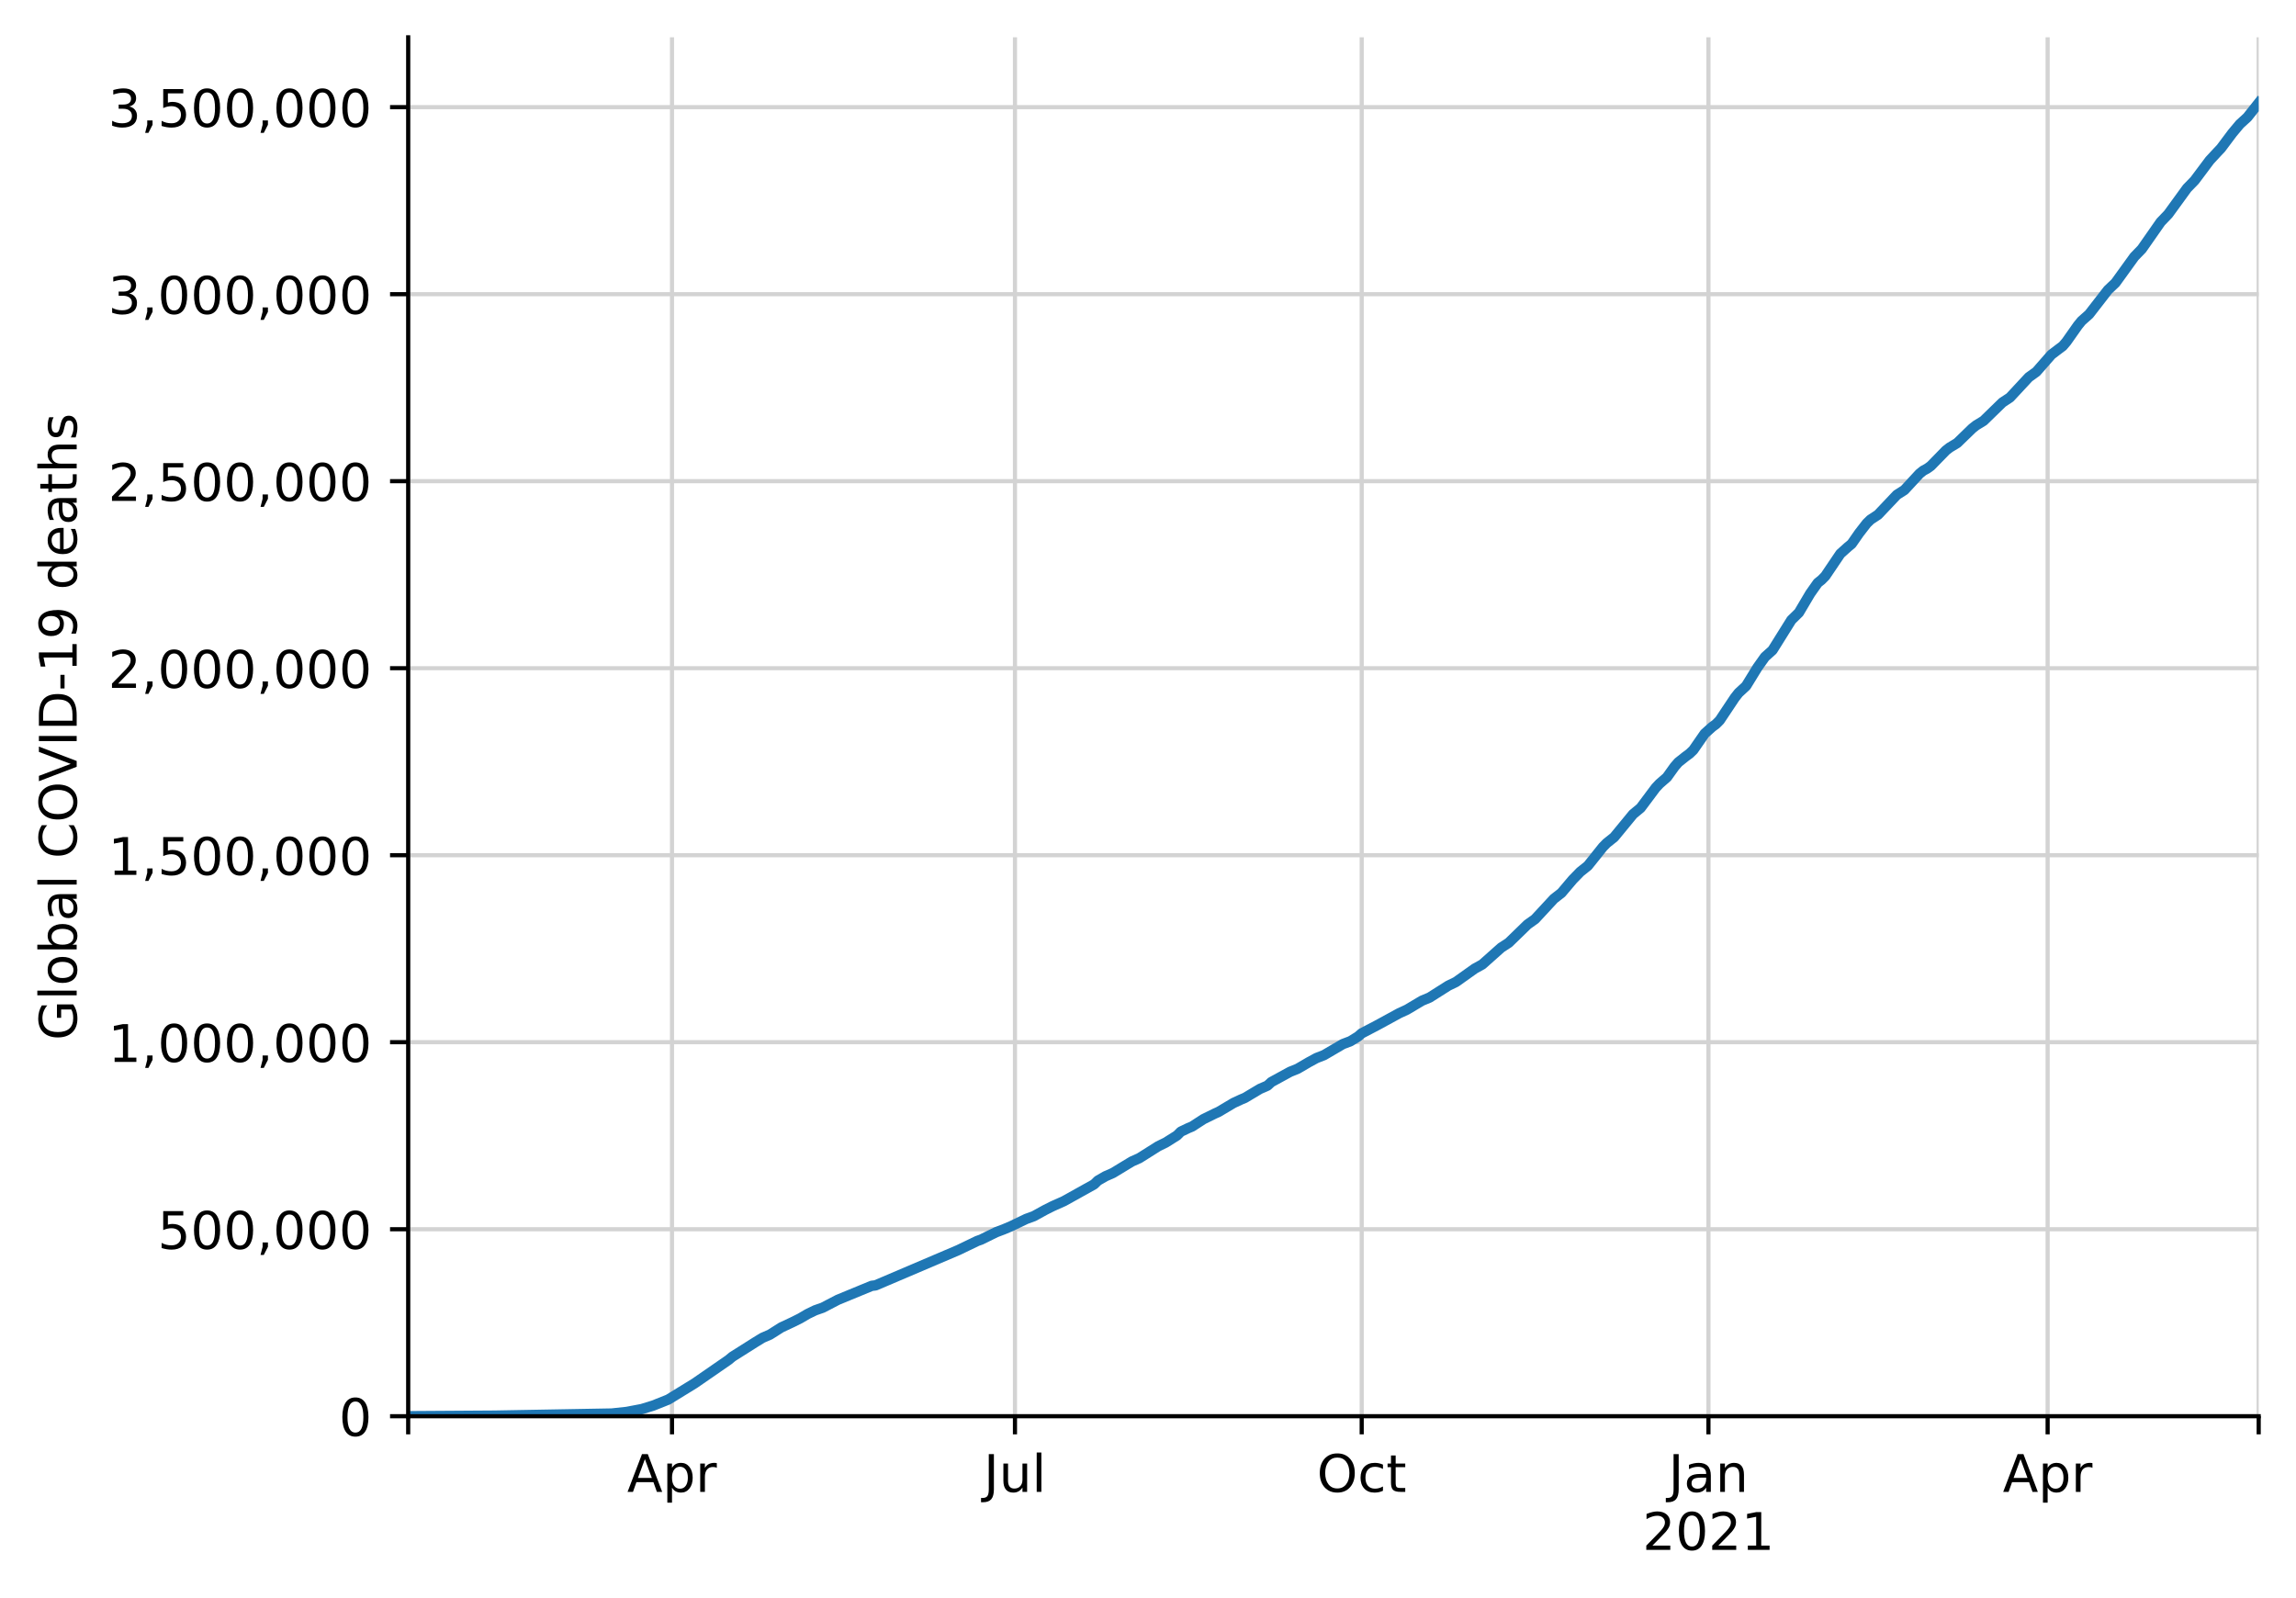
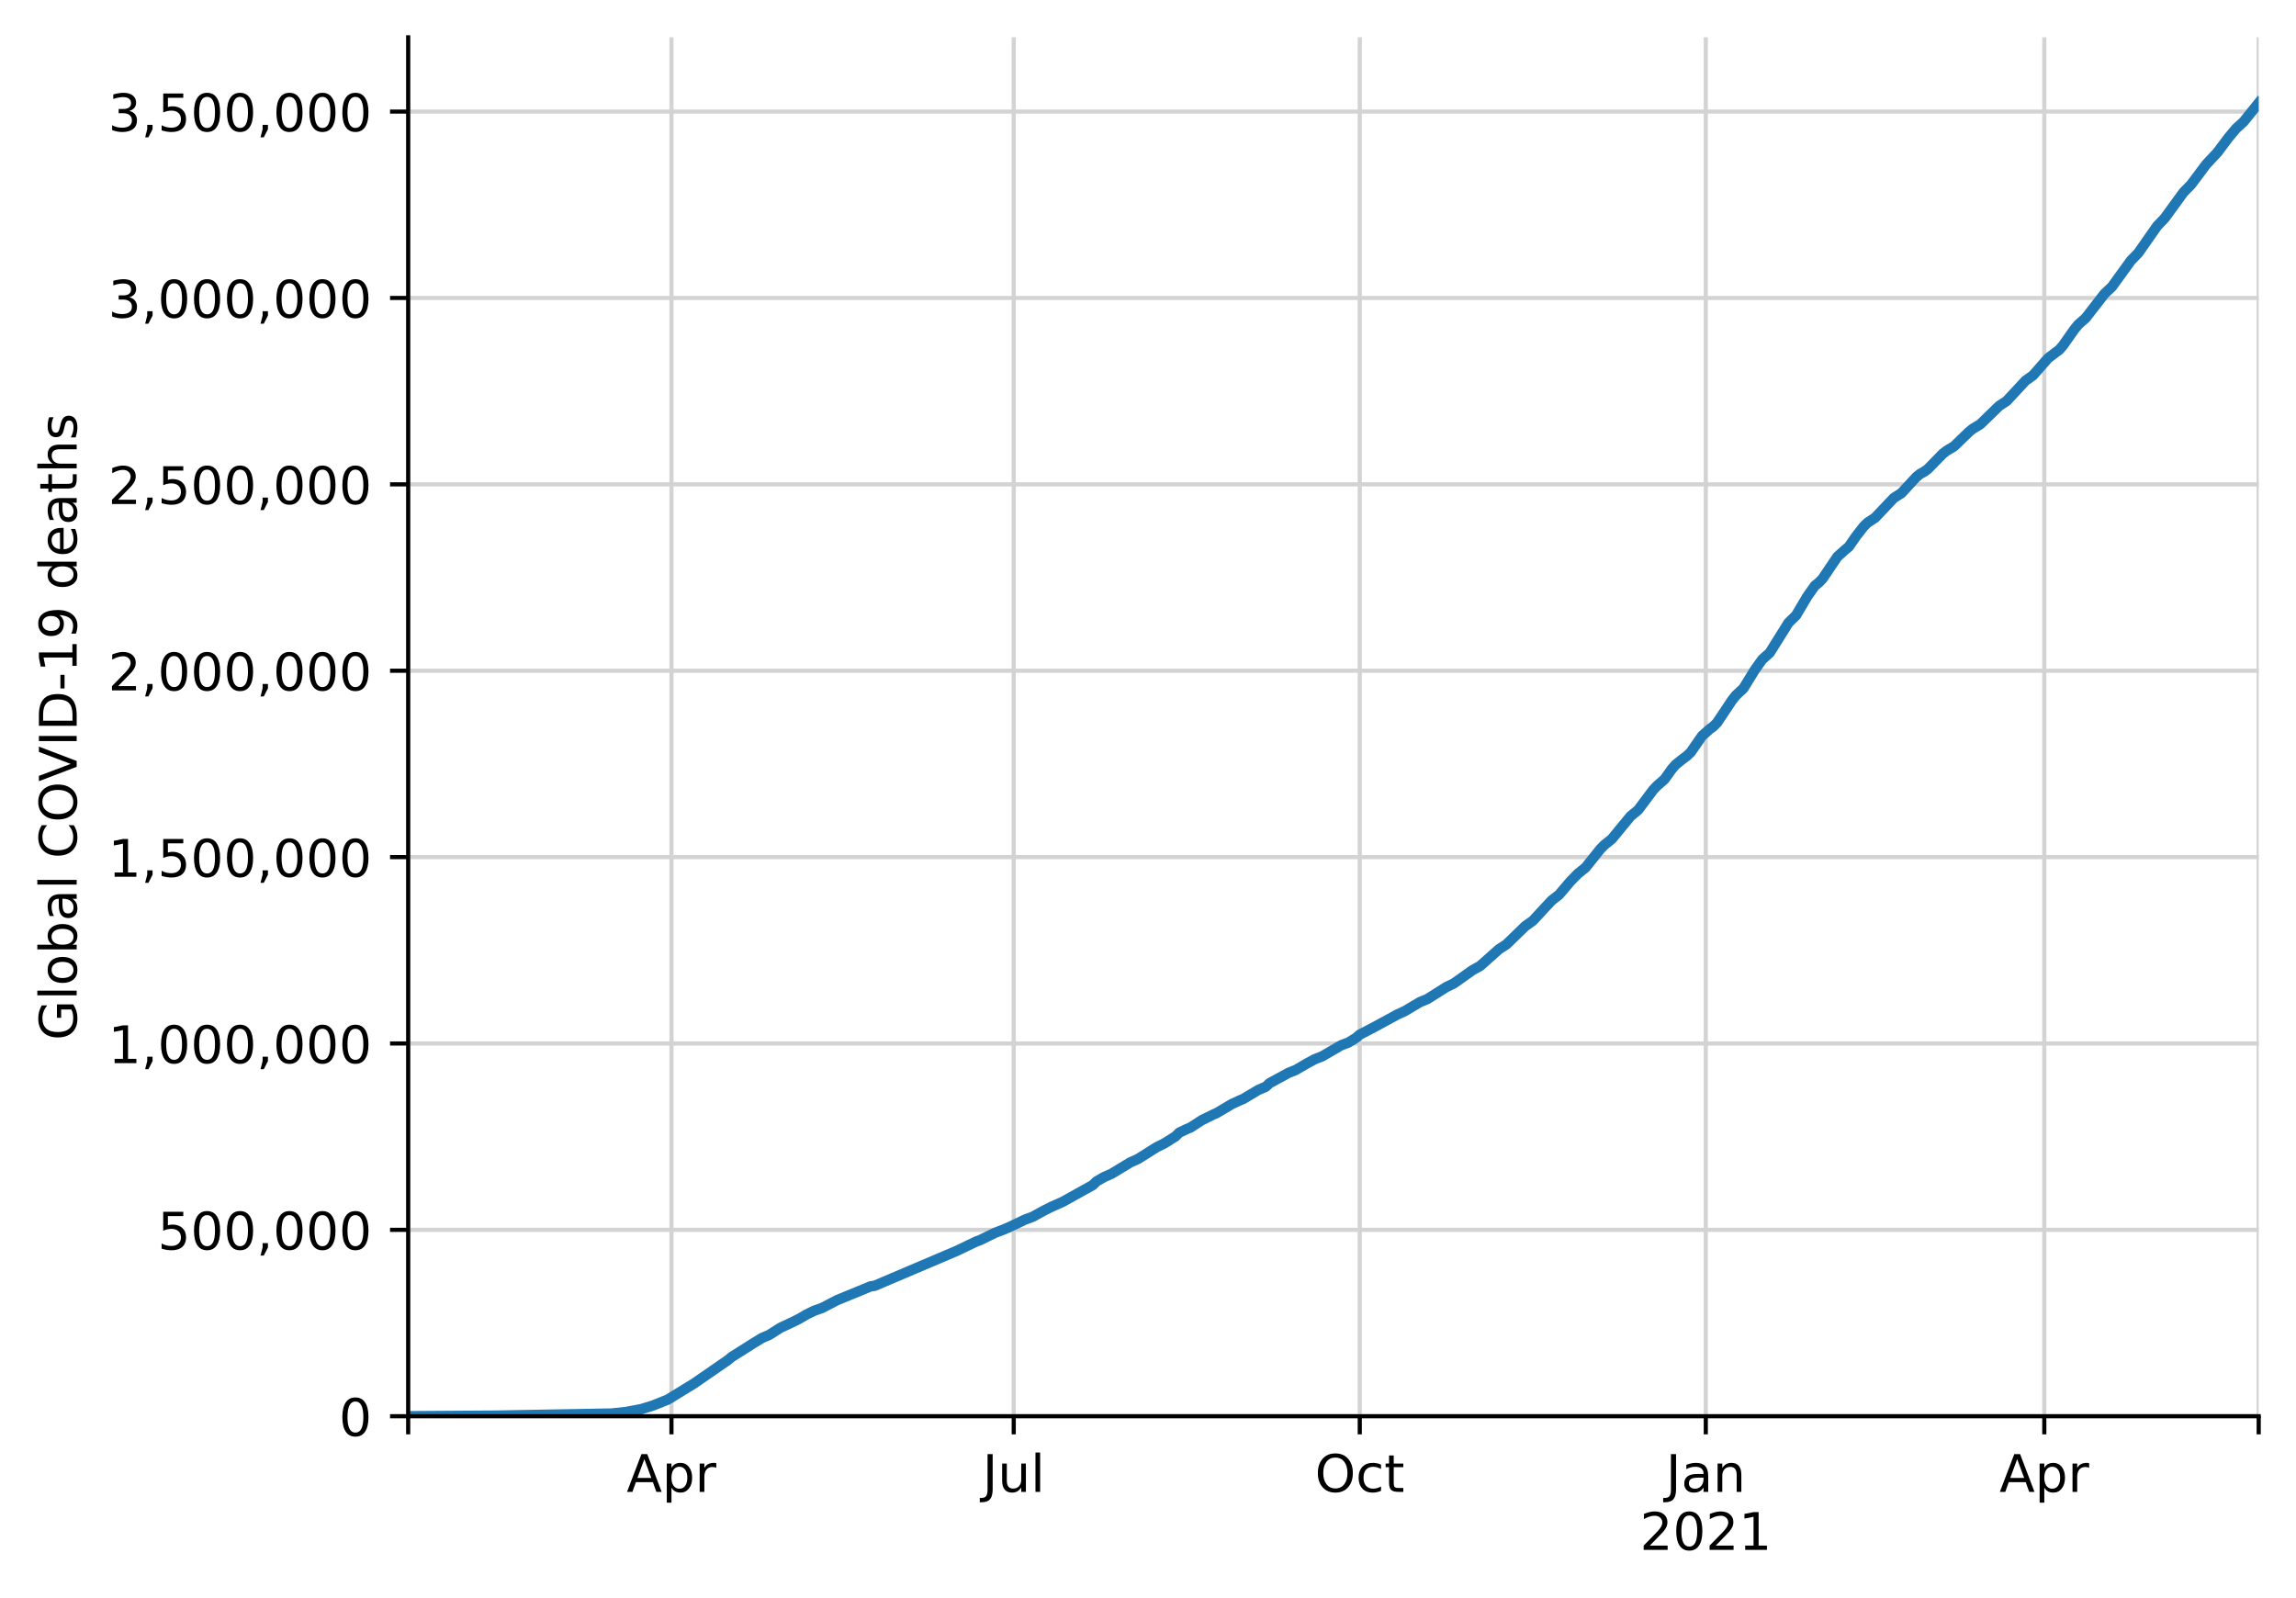
<svg xmlns="http://www.w3.org/2000/svg" xmlns:xlink="http://www.w3.org/1999/xlink" height="308.388pt" version="1.1" viewBox="0 0 443.092 308.388" width="443.092pt">
  <defs>
    <style type="text/css">
*{stroke-linecap:butt;stroke-linejoin:round;}
  </style>
  </defs>
  <g id="figure_1">
    <g id="patch_1">
      <path d="M 0 308.388  L 443.092 308.388  L 443.092 0  L 0 0  z " style="fill:#ffffff;" />
    </g>
    <g id="axes_1">
      <g id="patch_2">
        <path d="M 78.772 273.312  L 435.892 273.312  L 435.892 7.2  L 78.772 7.2  z " style="fill:#ffffff;" />
      </g>
      <g id="matplotlib.axis_1">
        <g id="xtick_1">
          <g id="line2d_1">
-             <path clip-path="url(#p6ce9af9fcf)" d="M 78.772 273.312  L 78.772 7.2  " style="fill:none;stroke:#d3d3d3;stroke-linecap:square;stroke-width:0.8;" />
+             <path clip-path="url(#pc1c732aa7a)" d="M 78.772 273.312  L 78.772 7.2  " style="fill:none;stroke:#d3d3d3;stroke-linecap:square;stroke-width:0.8;" />
          </g>
          <g id="line2d_2">
            <defs>
-               <path d="M 0 0  L 0 3.5  " id="m713ae49822" style="stroke:#000000;stroke-width:0.8;" />
-             </defs>
-             <g>
-               <use style="stroke:#000000;stroke-width:0.8;" x="78.772" xlink:href="#m713ae49822" y="273.312" />
+               <path d="M 0 0  L 0 3.5  " id="m211f2b30af" style="stroke:#000000;stroke-width:0.8;" />
+             </defs>
+             <g>
+               <use style="stroke:#000000;stroke-width:0.8;" x="78.772" xlink:href="#m211f2b30af" y="273.312" />
            </g>
          </g>
        </g>
        <g id="xtick_2">
          <g id="line2d_3">
-             <path clip-path="url(#p6ce9af9fcf)" d="M 129.685 273.312  L 129.685 7.2  " style="fill:none;stroke:#d3d3d3;stroke-linecap:square;stroke-width:0.8;" />
+             <path clip-path="url(#pc1c732aa7a)" d="M 129.582 273.312  L 129.582 7.2  " style="fill:none;stroke:#d3d3d3;stroke-linecap:square;stroke-width:0.8;" />
          </g>
          <g id="line2d_4">
            <g>
-               <use style="stroke:#000000;stroke-width:0.8;" x="129.685" xlink:href="#m713ae49822" y="273.312" />
+               <use style="stroke:#000000;stroke-width:0.8;" x="129.582" xlink:href="#m211f2b30af" y="273.312" />
            </g>
          </g>
          <g id="text_1">
            <defs>
              <path d="M 34.188 63.188  L 20.797 26.906  L 47.609 26.906  z M 28.609 72.906  L 39.797 72.906  L 67.578 0  L 57.328 0  L 50.688 18.703  L 17.828 18.703  L 11.188 0  L 0.781 0  z " id="DejaVuSans-65" />
              <path d="M 18.109 8.203  L 18.109 -20.797  L 9.078 -20.797  L 9.078 54.688  L 18.109 54.688  L 18.109 46.391  Q 20.953 51.266 25.266 53.625  Q 29.594 56 35.594 56  Q 45.562 56 51.781 48.094  Q 58.016 40.188 58.016 27.297  Q 58.016 14.406 51.781 6.484  Q 45.562 -1.422 35.594 -1.422  Q 29.594 -1.422 25.266 0.953  Q 20.953 3.328 18.109 8.203  z M 48.688 27.297  Q 48.688 37.203 44.609 42.844  Q 40.531 48.484 33.406 48.484  Q 26.266 48.484 22.188 42.844  Q 18.109 37.203 18.109 27.297  Q 18.109 17.391 22.188 11.75  Q 26.266 6.109 33.406 6.109  Q 40.531 6.109 44.609 11.75  Q 48.688 17.391 48.688 27.297  z " id="DejaVuSans-112" />
              <path d="M 41.109 46.297  Q 39.594 47.172 37.812 47.578  Q 36.031 48 33.891 48  Q 26.266 48 22.188 43.047  Q 18.109 38.094 18.109 28.812  L 18.109 0  L 9.078 0  L 9.078 54.688  L 18.109 54.688  L 18.109 46.188  Q 20.953 51.172 25.484 53.578  Q 30.031 56 36.531 56  Q 37.453 56 38.578 55.875  Q 39.703 55.766 41.062 55.516  z " id="DejaVuSans-114" />
            </defs>
-             <g transform="translate(121.0351 287.9104)scale(0.1 -0.1)">
+             <g transform="translate(120.9316 287.9104)scale(0.1 -0.1)">
              <use xlink:href="#DejaVuSans-65" />
              <use x="68.408" xlink:href="#DejaVuSans-112" />
              <use x="131.885" xlink:href="#DejaVuSans-114" />
            </g>
          </g>
        </g>
        <g id="xtick_3">
          <g id="line2d_5">
-             <path clip-path="url(#p6ce9af9fcf)" d="M 195.872 273.312  L 195.872 7.2  " style="fill:none;stroke:#d3d3d3;stroke-linecap:square;stroke-width:0.8;" />
+             <path clip-path="url(#pc1c732aa7a)" d="M 195.634 273.312  L 195.634 7.2  " style="fill:none;stroke:#d3d3d3;stroke-linecap:square;stroke-width:0.8;" />
          </g>
          <g id="line2d_6">
            <g>
-               <use style="stroke:#000000;stroke-width:0.8;" x="195.872" xlink:href="#m713ae49822" y="273.312" />
+               <use style="stroke:#000000;stroke-width:0.8;" x="195.634" xlink:href="#m211f2b30af" y="273.312" />
            </g>
          </g>
          <g id="text_2">
            <defs>
              <path d="M 9.812 72.906  L 19.672 72.906  L 19.672 5.078  Q 19.672 -8.109 14.672 -14.062  Q 9.672 -20.016 -1.422 -20.016  L -5.172 -20.016  L -5.172 -11.719  L -2.094 -11.719  Q 4.438 -11.719 7.125 -8.047  Q 9.812 -4.391 9.812 5.078  z " id="DejaVuSans-74" />
              <path d="M 8.5 21.578  L 8.5 54.688  L 17.484 54.688  L 17.484 21.922  Q 17.484 14.156 20.5 10.266  Q 23.531 6.391 29.594 6.391  Q 36.859 6.391 41.078 11.031  Q 45.312 15.672 45.312 23.688  L 45.312 54.688  L 54.297 54.688  L 54.297 0  L 45.312 0  L 45.312 8.406  Q 42.047 3.422 37.719 1  Q 33.406 -1.422 27.688 -1.422  Q 18.266 -1.422 13.375 4.438  Q 8.5 10.297 8.5 21.578  z M 31.109 56  z " id="DejaVuSans-117" />
              <path d="M 9.422 75.984  L 18.406 75.984  L 18.406 0  L 9.422 0  z " id="DejaVuSans-108" />
            </defs>
-             <g transform="translate(189.8395 287.9104)scale(0.1 -0.1)">
+             <g transform="translate(189.6015 287.9104)scale(0.1 -0.1)">
              <use xlink:href="#DejaVuSans-74" />
              <use x="29.492" xlink:href="#DejaVuSans-117" />
              <use x="92.871" xlink:href="#DejaVuSans-108" />
            </g>
          </g>
        </g>
        <g id="xtick_4">
          <g id="line2d_7">
-             <path clip-path="url(#p6ce9af9fcf)" d="M 262.787 273.312  L 262.787 7.2  " style="fill:none;stroke:#d3d3d3;stroke-linecap:square;stroke-width:0.8;" />
+             <path clip-path="url(#pc1c732aa7a)" d="M 262.413 273.312  L 262.413 7.2  " style="fill:none;stroke:#d3d3d3;stroke-linecap:square;stroke-width:0.8;" />
          </g>
          <g id="line2d_8">
            <g>
-               <use style="stroke:#000000;stroke-width:0.8;" x="262.787" xlink:href="#m713ae49822" y="273.312" />
+               <use style="stroke:#000000;stroke-width:0.8;" x="262.413" xlink:href="#m211f2b30af" y="273.312" />
            </g>
          </g>
          <g id="text_3">
            <defs>
              <path d="M 39.406 66.219  Q 28.656 66.219 22.328 58.203  Q 16.016 50.203 16.016 36.375  Q 16.016 22.609 22.328 14.594  Q 28.656 6.594 39.406 6.594  Q 50.141 6.594 56.422 14.594  Q 62.703 22.609 62.703 36.375  Q 62.703 50.203 56.422 58.203  Q 50.141 66.219 39.406 66.219  z M 39.406 74.219  Q 54.734 74.219 63.906 63.938  Q 73.094 53.656 73.094 36.375  Q 73.094 19.141 63.906 8.859  Q 54.734 -1.422 39.406 -1.422  Q 24.031 -1.422 14.812 8.828  Q 5.609 19.094 5.609 36.375  Q 5.609 53.656 14.812 63.938  Q 24.031 74.219 39.406 74.219  z " id="DejaVuSans-79" />
              <path d="M 48.781 52.594  L 48.781 44.188  Q 44.969 46.297 41.141 47.344  Q 37.312 48.391 33.406 48.391  Q 24.656 48.391 19.812 42.844  Q 14.984 37.312 14.984 27.297  Q 14.984 17.281 19.812 11.734  Q 24.656 6.203 33.406 6.203  Q 37.312 6.203 41.141 7.25  Q 44.969 8.297 48.781 10.406  L 48.781 2.094  Q 45.016 0.344 40.984 -0.531  Q 36.969 -1.422 32.422 -1.422  Q 20.062 -1.422 12.781 6.344  Q 5.516 14.109 5.516 27.297  Q 5.516 40.672 12.859 48.328  Q 20.219 56 33.016 56  Q 37.156 56 41.109 55.141  Q 45.062 54.297 48.781 52.594  z " id="DejaVuSans-99" />
              <path d="M 18.312 70.219  L 18.312 54.688  L 36.812 54.688  L 36.812 47.703  L 18.312 47.703  L 18.312 18.016  Q 18.312 11.328 20.141 9.422  Q 21.969 7.516 27.594 7.516  L 36.812 7.516  L 36.812 0  L 27.594 0  Q 17.188 0 13.234 3.875  Q 9.281 7.766 9.281 18.016  L 9.281 47.703  L 2.688 47.703  L 2.688 54.688  L 9.281 54.688  L 9.281 70.219  z " id="DejaVuSans-116" />
            </defs>
-             <g transform="translate(254.1416 287.9104)scale(0.1 -0.1)">
+             <g transform="translate(253.7675 287.9104)scale(0.1 -0.1)">
              <use xlink:href="#DejaVuSans-79" />
              <use x="78.711" xlink:href="#DejaVuSans-99" />
              <use x="133.691" xlink:href="#DejaVuSans-116" />
            </g>
          </g>
        </g>
        <g id="xtick_5">
          <g id="line2d_9">
-             <path clip-path="url(#p6ce9af9fcf)" d="M 329.701 273.312  L 329.701 7.2  " style="fill:none;stroke:#d3d3d3;stroke-linecap:square;stroke-width:0.8;" />
+             <path clip-path="url(#pc1c732aa7a)" d="M 329.191 273.312  L 329.191 7.2  " style="fill:none;stroke:#d3d3d3;stroke-linecap:square;stroke-width:0.8;" />
          </g>
          <g id="line2d_10">
            <g>
-               <use style="stroke:#000000;stroke-width:0.8;" x="329.701" xlink:href="#m713ae49822" y="273.312" />
+               <use style="stroke:#000000;stroke-width:0.8;" x="329.191" xlink:href="#m211f2b30af" y="273.312" />
            </g>
          </g>
          <g id="text_4">
            <defs>
              <path d="M 34.281 27.484  Q 23.391 27.484 19.188 25  Q 14.984 22.516 14.984 16.5  Q 14.984 11.719 18.141 8.906  Q 21.297 6.109 26.703 6.109  Q 34.188 6.109 38.703 11.406  Q 43.219 16.703 43.219 25.484  L 43.219 27.484  z M 52.203 31.203  L 52.203 0  L 43.219 0  L 43.219 8.297  Q 40.141 3.328 35.547 0.953  Q 30.953 -1.422 24.312 -1.422  Q 15.922 -1.422 10.953 3.297  Q 6 8.016 6 15.922  Q 6 25.141 12.172 29.828  Q 18.359 34.516 30.609 34.516  L 43.219 34.516  L 43.219 35.406  Q 43.219 41.609 39.141 45  Q 35.062 48.391 27.688 48.391  Q 23 48.391 18.547 47.266  Q 14.109 46.141 10.016 43.891  L 10.016 52.203  Q 14.938 54.109 19.578 55.047  Q 24.219 56 28.609 56  Q 40.484 56 46.344 49.844  Q 52.203 43.703 52.203 31.203  z " id="DejaVuSans-97" />
              <path d="M 54.891 33.016  L 54.891 0  L 45.906 0  L 45.906 32.719  Q 45.906 40.484 42.875 44.328  Q 39.844 48.188 33.797 48.188  Q 26.516 48.188 22.312 43.547  Q 18.109 38.922 18.109 30.906  L 18.109 0  L 9.078 0  L 9.078 54.688  L 18.109 54.688  L 18.109 46.188  Q 21.344 51.125 25.703 53.562  Q 30.078 56 35.797 56  Q 45.219 56 50.047 50.172  Q 54.891 44.344 54.891 33.016  z " id="DejaVuSans-110" />
            </defs>
-             <g transform="translate(321.9936 287.9104)scale(0.1 -0.1)">
+             <g transform="translate(321.4836 287.9104)scale(0.1 -0.1)">
              <use xlink:href="#DejaVuSans-74" />
              <use x="29.492" xlink:href="#DejaVuSans-97" />
              <use x="90.771" xlink:href="#DejaVuSans-110" />
            </g>
            <defs>
              <path d="M 19.188 8.297  L 53.609 8.297  L 53.609 0  L 7.328 0  L 7.328 8.297  Q 12.938 14.109 22.625 23.891  Q 32.328 33.688 34.812 36.531  Q 39.547 41.844 41.422 45.531  Q 43.312 49.219 43.312 52.781  Q 43.312 58.594 39.234 62.25  Q 35.156 65.922 28.609 65.922  Q 23.969 65.922 18.812 64.312  Q 13.672 62.703 7.812 59.422  L 7.812 69.391  Q 13.766 71.781 18.938 73  Q 24.125 74.219 28.422 74.219  Q 39.75 74.219 46.484 68.547  Q 53.219 62.891 53.219 53.422  Q 53.219 48.922 51.531 44.891  Q 49.859 40.875 45.406 35.406  Q 44.188 33.984 37.641 27.219  Q 31.109 20.453 19.188 8.297  z " id="DejaVuSans-50" />
              <path d="M 31.781 66.406  Q 24.172 66.406 20.328 58.906  Q 16.5 51.422 16.5 36.375  Q 16.5 21.391 20.328 13.891  Q 24.172 6.391 31.781 6.391  Q 39.453 6.391 43.281 13.891  Q 47.125 21.391 47.125 36.375  Q 47.125 51.422 43.281 58.906  Q 39.453 66.406 31.781 66.406  z M 31.781 74.219  Q 44.047 74.219 50.516 64.516  Q 56.984 54.828 56.984 36.375  Q 56.984 17.969 50.516 8.266  Q 44.047 -1.422 31.781 -1.422  Q 19.531 -1.422 13.062 8.266  Q 6.594 17.969 6.594 36.375  Q 6.594 54.828 13.062 64.516  Q 19.531 74.219 31.781 74.219  z " id="DejaVuSans-48" />
              <path d="M 12.406 8.297  L 28.516 8.297  L 28.516 63.922  L 10.984 60.406  L 10.984 69.391  L 28.422 72.906  L 38.281 72.906  L 38.281 8.297  L 54.391 8.297  L 54.391 0  L 12.406 0  z " id="DejaVuSans-49" />
            </defs>
-             <g transform="translate(316.9764 299.1082)scale(0.1 -0.1)">
+             <g transform="translate(316.4664 299.1082)scale(0.1 -0.1)">
              <use xlink:href="#DejaVuSans-50" />
              <use x="63.623" xlink:href="#DejaVuSans-48" />
              <use x="127.246" xlink:href="#DejaVuSans-50" />
              <use x="190.869" xlink:href="#DejaVuSans-49" />
            </g>
          </g>
        </g>
        <g id="xtick_6">
          <g id="line2d_11">
-             <path clip-path="url(#p6ce9af9fcf)" d="M 395.161 273.312  L 395.161 7.2  " style="fill:none;stroke:#d3d3d3;stroke-linecap:square;stroke-width:0.8;" />
+             <path clip-path="url(#pc1c732aa7a)" d="M 394.518 273.312  L 394.518 7.2  " style="fill:none;stroke:#d3d3d3;stroke-linecap:square;stroke-width:0.8;" />
          </g>
          <g id="line2d_12">
            <g>
-               <use style="stroke:#000000;stroke-width:0.8;" x="395.161" xlink:href="#m713ae49822" y="273.312" />
+               <use style="stroke:#000000;stroke-width:0.8;" x="394.518" xlink:href="#m211f2b30af" y="273.312" />
            </g>
          </g>
          <g id="text_5">
-             <g transform="translate(386.5113 287.9104)scale(0.1 -0.1)">
+             <g transform="translate(385.8682 287.9104)scale(0.1 -0.1)">
              <use xlink:href="#DejaVuSans-65" />
              <use x="68.408" xlink:href="#DejaVuSans-112" />
              <use x="131.885" xlink:href="#DejaVuSans-114" />
            </g>
          </g>
        </g>
        <g id="xtick_7">
          <g id="line2d_13">
-             <path clip-path="url(#p6ce9af9fcf)" d="M 435.892 273.312  L 435.892 7.2  " style="fill:none;stroke:#d3d3d3;stroke-linecap:square;stroke-width:0.8;" />
+             <path clip-path="url(#pc1c732aa7a)" d="M 435.892 273.312  L 435.892 7.2  " style="fill:none;stroke:#d3d3d3;stroke-linecap:square;stroke-width:0.8;" />
          </g>
          <g id="line2d_14">
            <g>
-               <use style="stroke:#000000;stroke-width:0.8;" x="435.892" xlink:href="#m713ae49822" y="273.312" />
+               <use style="stroke:#000000;stroke-width:0.8;" x="435.892" xlink:href="#m211f2b30af" y="273.312" />
            </g>
          </g>
        </g>
      </g>
      <g id="matplotlib.axis_2">
        <g id="ytick_1">
          <g id="line2d_15">
-             <path clip-path="url(#p6ce9af9fcf)" d="M 78.772 273.312  L 435.892 273.312  " style="fill:none;stroke:#d3d3d3;stroke-linecap:square;stroke-width:0.8;" />
+             <path clip-path="url(#pc1c732aa7a)" d="M 78.772 273.312  L 435.892 273.312  " style="fill:none;stroke:#d3d3d3;stroke-linecap:square;stroke-width:0.8;" />
          </g>
          <g id="line2d_16">
            <defs>
-               <path d="M 0 0  L -3.5 0  " id="m47247955c0" style="stroke:#000000;stroke-width:0.8;" />
-             </defs>
-             <g>
-               <use style="stroke:#000000;stroke-width:0.8;" x="78.772" xlink:href="#m47247955c0" y="273.312" />
+               <path d="M 0 0  L -3.5 0  " id="mb95c675fdd" style="stroke:#000000;stroke-width:0.8;" />
+             </defs>
+             <g>
+               <use style="stroke:#000000;stroke-width:0.8;" x="78.772" xlink:href="#mb95c675fdd" y="273.312" />
            </g>
          </g>
          <g id="text_6">
            <g transform="translate(65.40937 277.1112)scale(0.1 -0.1)">
              <use xlink:href="#DejaVuSans-48" />
            </g>
          </g>
        </g>
        <g id="ytick_2">
          <g id="line2d_17">
-             <path clip-path="url(#p6ce9af9fcf)" d="M 78.772 237.222  L 435.892 237.222  " style="fill:none;stroke:#d3d3d3;stroke-linecap:square;stroke-width:0.8;" />
+             <path clip-path="url(#pc1c732aa7a)" d="M 78.772 237.344  L 435.892 237.344  " style="fill:none;stroke:#d3d3d3;stroke-linecap:square;stroke-width:0.8;" />
          </g>
          <g id="line2d_18">
            <g>
-               <use style="stroke:#000000;stroke-width:0.8;" x="78.772" xlink:href="#m47247955c0" y="237.222" />
+               <use style="stroke:#000000;stroke-width:0.8;" x="78.772" xlink:href="#mb95c675fdd" y="237.344" />
            </g>
          </g>
          <g id="text_7">
            <defs>
              <path d="M 10.797 72.906  L 49.516 72.906  L 49.516 64.594  L 19.828 64.594  L 19.828 46.734  Q 21.969 47.469 24.109 47.828  Q 26.266 48.188 28.422 48.188  Q 40.625 48.188 47.75 41.5  Q 54.891 34.812 54.891 23.391  Q 54.891 11.625 47.562 5.094  Q 40.234 -1.422 26.906 -1.422  Q 22.312 -1.422 17.547 -0.641  Q 12.797 0.141 7.719 1.703  L 7.719 11.625  Q 12.109 9.234 16.797 8.062  Q 21.484 6.891 26.703 6.891  Q 35.156 6.891 40.078 11.328  Q 45.016 15.766 45.016 23.391  Q 45.016 31 40.078 35.438  Q 35.156 39.891 26.703 39.891  Q 22.75 39.891 18.812 39.016  Q 14.891 38.141 10.797 36.281  z " id="DejaVuSans-53" />
              <path d="M 11.719 12.406  L 22.016 12.406  L 22.016 4  L 14.016 -11.625  L 7.719 -11.625  L 11.719 4  z " id="DejaVuSans-44" />
            </defs>
-             <g transform="translate(30.41875 241.021)scale(0.1 -0.1)">
+             <g transform="translate(30.41875 241.1431)scale(0.1 -0.1)">
              <use xlink:href="#DejaVuSans-53" />
              <use x="63.623" xlink:href="#DejaVuSans-48" />
              <use x="127.246" xlink:href="#DejaVuSans-48" />
              <use x="190.869" xlink:href="#DejaVuSans-44" />
              <use x="222.656" xlink:href="#DejaVuSans-48" />
              <use x="286.279" xlink:href="#DejaVuSans-48" />
              <use x="349.902" xlink:href="#DejaVuSans-48" />
            </g>
          </g>
        </g>
        <g id="ytick_3">
          <g id="line2d_19">
-             <path clip-path="url(#p6ce9af9fcf)" d="M 78.772 201.132  L 435.892 201.132  " style="fill:none;stroke:#d3d3d3;stroke-linecap:square;stroke-width:0.8;" />
+             <path clip-path="url(#pc1c732aa7a)" d="M 78.772 201.376  L 435.892 201.376  " style="fill:none;stroke:#d3d3d3;stroke-linecap:square;stroke-width:0.8;" />
          </g>
          <g id="line2d_20">
            <g>
-               <use style="stroke:#000000;stroke-width:0.8;" x="78.772" xlink:href="#m47247955c0" y="201.132" />
+               <use style="stroke:#000000;stroke-width:0.8;" x="78.772" xlink:href="#mb95c675fdd" y="201.376" />
            </g>
          </g>
          <g id="text_8">
-             <g transform="translate(20.87813 204.9308)scale(0.1 -0.1)">
+             <g transform="translate(20.87813 205.1749)scale(0.1 -0.1)">
              <use xlink:href="#DejaVuSans-49" />
              <use x="63.623" xlink:href="#DejaVuSans-44" />
              <use x="95.41" xlink:href="#DejaVuSans-48" />
              <use x="159.033" xlink:href="#DejaVuSans-48" />
              <use x="222.656" xlink:href="#DejaVuSans-48" />
              <use x="286.279" xlink:href="#DejaVuSans-44" />
              <use x="318.066" xlink:href="#DejaVuSans-48" />
              <use x="381.689" xlink:href="#DejaVuSans-48" />
              <use x="445.312" xlink:href="#DejaVuSans-48" />
            </g>
          </g>
        </g>
        <g id="ytick_4">
          <g id="line2d_21">
-             <path clip-path="url(#p6ce9af9fcf)" d="M 78.772 165.041  L 435.892 165.041  " style="fill:none;stroke:#d3d3d3;stroke-linecap:square;stroke-width:0.8;" />
+             <path clip-path="url(#pc1c732aa7a)" d="M 78.772 165.408  L 435.892 165.408  " style="fill:none;stroke:#d3d3d3;stroke-linecap:square;stroke-width:0.8;" />
          </g>
          <g id="line2d_22">
            <g>
-               <use style="stroke:#000000;stroke-width:0.8;" x="78.772" xlink:href="#m47247955c0" y="165.041" />
+               <use style="stroke:#000000;stroke-width:0.8;" x="78.772" xlink:href="#mb95c675fdd" y="165.408" />
            </g>
          </g>
          <g id="text_9">
-             <g transform="translate(20.87813 168.8406)scale(0.1 -0.1)">
+             <g transform="translate(20.87813 169.2067)scale(0.1 -0.1)">
              <use xlink:href="#DejaVuSans-49" />
              <use x="63.623" xlink:href="#DejaVuSans-44" />
              <use x="95.41" xlink:href="#DejaVuSans-53" />
              <use x="159.033" xlink:href="#DejaVuSans-48" />
              <use x="222.656" xlink:href="#DejaVuSans-48" />
              <use x="286.279" xlink:href="#DejaVuSans-44" />
              <use x="318.066" xlink:href="#DejaVuSans-48" />
              <use x="381.689" xlink:href="#DejaVuSans-48" />
              <use x="445.312" xlink:href="#DejaVuSans-48" />
            </g>
          </g>
        </g>
        <g id="ytick_5">
          <g id="line2d_23">
-             <path clip-path="url(#p6ce9af9fcf)" d="M 78.772 128.951  L 435.892 128.951  " style="fill:none;stroke:#d3d3d3;stroke-linecap:square;stroke-width:0.8;" />
+             <path clip-path="url(#pc1c732aa7a)" d="M 78.772 129.439  L 435.892 129.439  " style="fill:none;stroke:#d3d3d3;stroke-linecap:square;stroke-width:0.8;" />
          </g>
          <g id="line2d_24">
            <g>
-               <use style="stroke:#000000;stroke-width:0.8;" x="78.772" xlink:href="#m47247955c0" y="128.951" />
+               <use style="stroke:#000000;stroke-width:0.8;" x="78.772" xlink:href="#mb95c675fdd" y="129.439" />
            </g>
          </g>
          <g id="text_10">
-             <g transform="translate(20.87813 132.7504)scale(0.1 -0.1)">
+             <g transform="translate(20.87813 133.2386)scale(0.1 -0.1)">
              <use xlink:href="#DejaVuSans-50" />
              <use x="63.623" xlink:href="#DejaVuSans-44" />
              <use x="95.41" xlink:href="#DejaVuSans-48" />
              <use x="159.033" xlink:href="#DejaVuSans-48" />
              <use x="222.656" xlink:href="#DejaVuSans-48" />
              <use x="286.279" xlink:href="#DejaVuSans-44" />
              <use x="318.066" xlink:href="#DejaVuSans-48" />
              <use x="381.689" xlink:href="#DejaVuSans-48" />
              <use x="445.312" xlink:href="#DejaVuSans-48" />
            </g>
          </g>
        </g>
        <g id="ytick_6">
          <g id="line2d_25">
-             <path clip-path="url(#p6ce9af9fcf)" d="M 78.772 92.861  L 435.892 92.861  " style="fill:none;stroke:#d3d3d3;stroke-linecap:square;stroke-width:0.8;" />
+             <path clip-path="url(#pc1c732aa7a)" d="M 78.772 93.471  L 435.892 93.471  " style="fill:none;stroke:#d3d3d3;stroke-linecap:square;stroke-width:0.8;" />
          </g>
          <g id="line2d_26">
            <g>
-               <use style="stroke:#000000;stroke-width:0.8;" x="78.772" xlink:href="#m47247955c0" y="92.861" />
+               <use style="stroke:#000000;stroke-width:0.8;" x="78.772" xlink:href="#mb95c675fdd" y="93.471" />
            </g>
          </g>
          <g id="text_11">
-             <g transform="translate(20.87813 96.66026)scale(0.1 -0.1)">
+             <g transform="translate(20.87813 97.27043)scale(0.1 -0.1)">
              <use xlink:href="#DejaVuSans-50" />
              <use x="63.623" xlink:href="#DejaVuSans-44" />
              <use x="95.41" xlink:href="#DejaVuSans-53" />
              <use x="159.033" xlink:href="#DejaVuSans-48" />
              <use x="222.656" xlink:href="#DejaVuSans-48" />
              <use x="286.279" xlink:href="#DejaVuSans-44" />
              <use x="318.066" xlink:href="#DejaVuSans-48" />
              <use x="381.689" xlink:href="#DejaVuSans-48" />
              <use x="445.312" xlink:href="#DejaVuSans-48" />
            </g>
          </g>
        </g>
        <g id="ytick_7">
          <g id="line2d_27">
-             <path clip-path="url(#p6ce9af9fcf)" d="M 78.772 56.771  L 435.892 56.771  " style="fill:none;stroke:#d3d3d3;stroke-linecap:square;stroke-width:0.8;" />
+             <path clip-path="url(#pc1c732aa7a)" d="M 78.772 57.503  L 435.892 57.503  " style="fill:none;stroke:#d3d3d3;stroke-linecap:square;stroke-width:0.8;" />
          </g>
          <g id="line2d_28">
            <g>
-               <use style="stroke:#000000;stroke-width:0.8;" x="78.772" xlink:href="#m47247955c0" y="56.771" />
+               <use style="stroke:#000000;stroke-width:0.8;" x="78.772" xlink:href="#mb95c675fdd" y="57.503" />
            </g>
          </g>
          <g id="text_12">
            <defs>
              <path d="M 40.578 39.312  Q 47.656 37.797 51.625 33  Q 55.609 28.219 55.609 21.188  Q 55.609 10.406 48.188 4.484  Q 40.766 -1.422 27.094 -1.422  Q 22.516 -1.422 17.656 -0.516  Q 12.797 0.391 7.625 2.203  L 7.625 11.719  Q 11.719 9.328 16.594 8.109  Q 21.484 6.891 26.812 6.891  Q 36.078 6.891 40.938 10.547  Q 45.797 14.203 45.797 21.188  Q 45.797 27.641 41.281 31.266  Q 36.766 34.906 28.719 34.906  L 20.219 34.906  L 20.219 43.016  L 29.109 43.016  Q 36.375 43.016 40.234 45.922  Q 44.094 48.828 44.094 54.297  Q 44.094 59.906 40.109 62.906  Q 36.141 65.922 28.719 65.922  Q 24.656 65.922 20.016 65.031  Q 15.375 64.156 9.812 62.312  L 9.812 71.094  Q 15.438 72.656 20.344 73.438  Q 25.25 74.219 29.594 74.219  Q 40.828 74.219 47.359 69.109  Q 53.906 64.016 53.906 55.328  Q 53.906 49.266 50.438 45.094  Q 46.969 40.922 40.578 39.312  z " id="DejaVuSans-51" />
            </defs>
-             <g transform="translate(20.87813 60.57006)scale(0.1 -0.1)">
+             <g transform="translate(20.87813 61.30227)scale(0.1 -0.1)">
              <use xlink:href="#DejaVuSans-51" />
              <use x="63.623" xlink:href="#DejaVuSans-44" />
              <use x="95.41" xlink:href="#DejaVuSans-48" />
              <use x="159.033" xlink:href="#DejaVuSans-48" />
              <use x="222.656" xlink:href="#DejaVuSans-48" />
              <use x="286.279" xlink:href="#DejaVuSans-44" />
              <use x="318.066" xlink:href="#DejaVuSans-48" />
              <use x="381.689" xlink:href="#DejaVuSans-48" />
              <use x="445.312" xlink:href="#DejaVuSans-48" />
            </g>
          </g>
        </g>
        <g id="ytick_8">
          <g id="line2d_29">
-             <path clip-path="url(#p6ce9af9fcf)" d="M 78.772 20.681  L 435.892 20.681  " style="fill:none;stroke:#d3d3d3;stroke-linecap:square;stroke-width:0.8;" />
+             <path clip-path="url(#pc1c732aa7a)" d="M 78.772 21.535  L 435.892 21.535  " style="fill:none;stroke:#d3d3d3;stroke-linecap:square;stroke-width:0.8;" />
          </g>
          <g id="line2d_30">
            <g>
-               <use style="stroke:#000000;stroke-width:0.8;" x="78.772" xlink:href="#m47247955c0" y="20.681" />
+               <use style="stroke:#000000;stroke-width:0.8;" x="78.772" xlink:href="#mb95c675fdd" y="21.535" />
            </g>
          </g>
          <g id="text_13">
-             <g transform="translate(20.87813 24.47987)scale(0.1 -0.1)">
+             <g transform="translate(20.87813 25.33411)scale(0.1 -0.1)">
              <use xlink:href="#DejaVuSans-51" />
              <use x="63.623" xlink:href="#DejaVuSans-44" />
              <use x="95.41" xlink:href="#DejaVuSans-53" />
              <use x="159.033" xlink:href="#DejaVuSans-48" />
              <use x="222.656" xlink:href="#DejaVuSans-48" />
              <use x="286.279" xlink:href="#DejaVuSans-44" />
              <use x="318.066" xlink:href="#DejaVuSans-48" />
              <use x="381.689" xlink:href="#DejaVuSans-48" />
              <use x="445.312" xlink:href="#DejaVuSans-48" />
            </g>
          </g>
        </g>
        <g id="text_14">
          <defs>
            <path d="M 59.516 10.406  L 59.516 29.984  L 43.406 29.984  L 43.406 38.094  L 69.281 38.094  L 69.281 6.781  Q 63.578 2.734 56.688 0.656  Q 49.812 -1.422 42 -1.422  Q 24.906 -1.422 15.25 8.562  Q 5.609 18.562 5.609 36.375  Q 5.609 54.25 15.25 64.234  Q 24.906 74.219 42 74.219  Q 49.125 74.219 55.547 72.453  Q 61.969 70.703 67.391 67.281  L 67.391 56.781  Q 61.922 61.422 55.766 63.766  Q 49.609 66.109 42.828 66.109  Q 29.438 66.109 22.719 58.641  Q 16.016 51.172 16.016 36.375  Q 16.016 21.625 22.719 14.156  Q 29.438 6.688 42.828 6.688  Q 48.047 6.688 52.141 7.594  Q 56.25 8.5 59.516 10.406  z " id="DejaVuSans-71" />
            <path d="M 30.609 48.391  Q 23.391 48.391 19.188 42.75  Q 14.984 37.109 14.984 27.297  Q 14.984 17.484 19.156 11.844  Q 23.344 6.203 30.609 6.203  Q 37.797 6.203 41.984 11.859  Q 46.188 17.531 46.188 27.297  Q 46.188 37.016 41.984 42.703  Q 37.797 48.391 30.609 48.391  z M 30.609 56  Q 42.328 56 49.016 48.375  Q 55.719 40.766 55.719 27.297  Q 55.719 13.875 49.016 6.219  Q 42.328 -1.422 30.609 -1.422  Q 18.844 -1.422 12.172 6.219  Q 5.516 13.875 5.516 27.297  Q 5.516 40.766 12.172 48.375  Q 18.844 56 30.609 56  z " id="DejaVuSans-111" />
            <path d="M 48.688 27.297  Q 48.688 37.203 44.609 42.844  Q 40.531 48.484 33.406 48.484  Q 26.266 48.484 22.188 42.844  Q 18.109 37.203 18.109 27.297  Q 18.109 17.391 22.188 11.75  Q 26.266 6.109 33.406 6.109  Q 40.531 6.109 44.609 11.75  Q 48.688 17.391 48.688 27.297  z M 18.109 46.391  Q 20.953 51.266 25.266 53.625  Q 29.594 56 35.594 56  Q 45.562 56 51.781 48.094  Q 58.016 40.188 58.016 27.297  Q 58.016 14.406 51.781 6.484  Q 45.562 -1.422 35.594 -1.422  Q 29.594 -1.422 25.266 0.953  Q 20.953 3.328 18.109 8.203  L 18.109 0  L 9.078 0  L 9.078 75.984  L 18.109 75.984  z " id="DejaVuSans-98" />
            <path id="DejaVuSans-32" />
            <path d="M 64.406 67.281  L 64.406 56.891  Q 59.422 61.531 53.781 63.812  Q 48.141 66.109 41.797 66.109  Q 29.297 66.109 22.656 58.469  Q 16.016 50.828 16.016 36.375  Q 16.016 21.969 22.656 14.328  Q 29.297 6.688 41.797 6.688  Q 48.141 6.688 53.781 8.984  Q 59.422 11.281 64.406 15.922  L 64.406 5.609  Q 59.234 2.094 53.438 0.328  Q 47.656 -1.422 41.219 -1.422  Q 24.656 -1.422 15.125 8.703  Q 5.609 18.844 5.609 36.375  Q 5.609 53.953 15.125 64.078  Q 24.656 74.219 41.219 74.219  Q 47.75 74.219 53.531 72.484  Q 59.328 70.75 64.406 67.281  z " id="DejaVuSans-67" />
            <path d="M 28.609 0  L 0.781 72.906  L 11.078 72.906  L 34.188 11.531  L 57.328 72.906  L 67.578 72.906  L 39.797 0  z " id="DejaVuSans-86" />
            <path d="M 9.812 72.906  L 19.672 72.906  L 19.672 0  L 9.812 0  z " id="DejaVuSans-73" />
            <path d="M 19.672 64.797  L 19.672 8.109  L 31.594 8.109  Q 46.688 8.109 53.688 14.938  Q 60.688 21.781 60.688 36.531  Q 60.688 51.172 53.688 57.984  Q 46.688 64.797 31.594 64.797  z M 9.812 72.906  L 30.078 72.906  Q 51.266 72.906 61.172 64.094  Q 71.094 55.281 71.094 36.531  Q 71.094 17.672 61.125 8.828  Q 51.172 0 30.078 0  L 9.812 0  z " id="DejaVuSans-68" />
            <path d="M 4.891 31.391  L 31.203 31.391  L 31.203 23.391  L 4.891 23.391  z " id="DejaVuSans-45" />
            <path d="M 10.984 1.516  L 10.984 10.5  Q 14.703 8.734 18.5 7.812  Q 22.312 6.891 25.984 6.891  Q 35.75 6.891 40.891 13.453  Q 46.047 20.016 46.781 33.406  Q 43.953 29.203 39.594 26.953  Q 35.25 24.703 29.984 24.703  Q 19.047 24.703 12.672 31.312  Q 6.297 37.938 6.297 49.422  Q 6.297 60.641 12.938 67.422  Q 19.578 74.219 30.609 74.219  Q 43.266 74.219 49.922 64.516  Q 56.594 54.828 56.594 36.375  Q 56.594 19.141 48.406 8.859  Q 40.234 -1.422 26.422 -1.422  Q 22.703 -1.422 18.891 -0.688  Q 15.094 0.047 10.984 1.516  z M 30.609 32.422  Q 37.25 32.422 41.125 36.953  Q 45.016 41.5 45.016 49.422  Q 45.016 57.281 41.125 61.844  Q 37.25 66.406 30.609 66.406  Q 23.969 66.406 20.094 61.844  Q 16.219 57.281 16.219 49.422  Q 16.219 41.5 20.094 36.953  Q 23.969 32.422 30.609 32.422  z " id="DejaVuSans-57" />
            <path d="M 45.406 46.391  L 45.406 75.984  L 54.391 75.984  L 54.391 0  L 45.406 0  L 45.406 8.203  Q 42.578 3.328 38.25 0.953  Q 33.938 -1.422 27.875 -1.422  Q 17.969 -1.422 11.734 6.484  Q 5.516 14.406 5.516 27.297  Q 5.516 40.188 11.734 48.094  Q 17.969 56 27.875 56  Q 33.938 56 38.25 53.625  Q 42.578 51.266 45.406 46.391  z M 14.797 27.297  Q 14.797 17.391 18.875 11.75  Q 22.953 6.109 30.078 6.109  Q 37.203 6.109 41.297 11.75  Q 45.406 17.391 45.406 27.297  Q 45.406 37.203 41.297 42.844  Q 37.203 48.484 30.078 48.484  Q 22.953 48.484 18.875 42.844  Q 14.797 37.203 14.797 27.297  z " id="DejaVuSans-100" />
            <path d="M 56.203 29.594  L 56.203 25.203  L 14.891 25.203  Q 15.484 15.922 20.484 11.062  Q 25.484 6.203 34.422 6.203  Q 39.594 6.203 44.453 7.469  Q 49.312 8.734 54.109 11.281  L 54.109 2.781  Q 49.266 0.734 44.188 -0.344  Q 39.109 -1.422 33.891 -1.422  Q 20.797 -1.422 13.156 6.188  Q 5.516 13.812 5.516 26.812  Q 5.516 40.234 12.766 48.109  Q 20.016 56 32.328 56  Q 43.359 56 49.781 48.891  Q 56.203 41.797 56.203 29.594  z M 47.219 32.234  Q 47.125 39.594 43.094 43.984  Q 39.062 48.391 32.422 48.391  Q 24.906 48.391 20.391 44.141  Q 15.875 39.891 15.188 32.172  z " id="DejaVuSans-101" />
            <path d="M 54.891 33.016  L 54.891 0  L 45.906 0  L 45.906 32.719  Q 45.906 40.484 42.875 44.328  Q 39.844 48.188 33.797 48.188  Q 26.516 48.188 22.312 43.547  Q 18.109 38.922 18.109 30.906  L 18.109 0  L 9.078 0  L 9.078 75.984  L 18.109 75.984  L 18.109 46.188  Q 21.344 51.125 25.703 53.562  Q 30.078 56 35.797 56  Q 45.219 56 50.047 50.172  Q 54.891 44.344 54.891 33.016  z " id="DejaVuSans-104" />
            <path d="M 44.281 53.078  L 44.281 44.578  Q 40.484 46.531 36.375 47.5  Q 32.281 48.484 27.875 48.484  Q 21.188 48.484 17.844 46.438  Q 14.5 44.391 14.5 40.281  Q 14.5 37.156 16.891 35.375  Q 19.281 33.594 26.516 31.984  L 29.594 31.297  Q 39.156 29.25 43.188 25.516  Q 47.219 21.781 47.219 15.094  Q 47.219 7.469 41.188 3.016  Q 35.156 -1.422 24.609 -1.422  Q 20.219 -1.422 15.453 -0.562  Q 10.688 0.297 5.422 2  L 5.422 11.281  Q 10.406 8.688 15.234 7.391  Q 20.062 6.109 24.812 6.109  Q 31.156 6.109 34.562 8.281  Q 37.984 10.453 37.984 14.406  Q 37.984 18.062 35.516 20.016  Q 33.062 21.969 24.703 23.781  L 21.578 24.516  Q 13.234 26.266 9.516 29.906  Q 5.812 33.547 5.812 39.891  Q 5.812 47.609 11.281 51.797  Q 16.75 56 26.812 56  Q 31.781 56 36.172 55.266  Q 40.578 54.547 44.281 53.078  z " id="DejaVuSans-115" />
          </defs>
          <g transform="translate(14.79844 200.7708)rotate(-90)scale(0.1 -0.1)">
            <use xlink:href="#DejaVuSans-71" />
            <use x="77.49" xlink:href="#DejaVuSans-108" />
            <use x="105.273" xlink:href="#DejaVuSans-111" />
            <use x="166.455" xlink:href="#DejaVuSans-98" />
            <use x="229.932" xlink:href="#DejaVuSans-97" />
            <use x="291.211" xlink:href="#DejaVuSans-108" />
            <use x="318.994" xlink:href="#DejaVuSans-32" />
            <use x="350.781" xlink:href="#DejaVuSans-67" />
            <use x="420.605" xlink:href="#DejaVuSans-79" />
            <use x="499.301" xlink:href="#DejaVuSans-86" />
            <use x="567.709" xlink:href="#DejaVuSans-73" />
            <use x="597.201" xlink:href="#DejaVuSans-68" />
            <use x="674.203" xlink:href="#DejaVuSans-45" />
            <use x="710.287" xlink:href="#DejaVuSans-49" />
            <use x="773.91" xlink:href="#DejaVuSans-57" />
            <use x="837.533" xlink:href="#DejaVuSans-32" />
            <use x="869.32" xlink:href="#DejaVuSans-100" />
            <use x="932.797" xlink:href="#DejaVuSans-101" />
            <use x="994.32" xlink:href="#DejaVuSans-97" />
            <use x="1055.6" xlink:href="#DejaVuSans-116" />
            <use x="1094.809" xlink:href="#DejaVuSans-104" />
            <use x="1158.188" xlink:href="#DejaVuSans-115" />
          </g>
        </g>
      </g>
      <g id="line2d_31">
-         <path clip-path="url(#p6ce9af9fcf)" d="M 78.772 273.311  L 95.501 273.202  L 118.048 272.796  L 120.957 272.484  L 123.866 271.932  L 126.048 271.258  L 128.958 270.098  L 134.049 266.969  L 140.595 262.446  L 141.322 261.84  L 145.686 259.081  L 147.141 258.187  L 148.596 257.557  L 150.778 256.175  L 152.96 255.153  L 154.414 254.429  L 155.869 253.576  L 157.324 252.87  L 158.778 252.362  L 161.688 250.845  L 168.234 248.146  L 168.961 248.058  L 184.962 241.238  L 188.599 239.488  L 189.326 239.231  L 192.236 237.8  L 193.69 237.249  L 195.145 236.631  L 198.054 235.234  L 199.509 234.705  L 201.691 233.503  L 203.146 232.773  L 205.328 231.799  L 211.146 228.558  L 211.874 227.845  L 213.328 227.007  L 214.783 226.365  L 218.42 224.159  L 219.874 223.509  L 223.511 221.215  L 224.966 220.499  L 227.148 219.129  L 227.875 218.397  L 229.33 217.703  L 230.057 217.401  L 232.239 215.986  L 234.421 214.911  L 235.148 214.586  L 238.058 212.858  L 239.512 212.182  L 240.24 211.88  L 243.149 210.143  L 244.604 209.509  L 245.331 208.833  L 246.786 208.037  L 248.968 206.844  L 250.422 206.255  L 252.604 204.979  L 254.059 204.189  L 255.514 203.623  L 259.15 201.495  L 260.605 200.942  L 262.06 200.049  L 262.787 199.42  L 265.696 197.899  L 270.06 195.52  L 271.515 194.851  L 274.424 193.121  L 275.879 192.516  L 279.515 190.213  L 280.97 189.511  L 284.607 186.927  L 286.061 186.125  L 289.698 182.886  L 291.153 181.941  L 294.789 178.412  L 296.244 177.374  L 299.881 173.449  L 301.335 172.315  L 303.517 169.739  L 304.972 168.247  L 306.427 167.09  L 309.336 163.454  L 310.063 162.711  L 311.518 161.546  L 315.155 157.124  L 316.609 155.923  L 319.519 152.036  L 320.246 151.259  L 321.701 149.991  L 323.155 147.962  L 323.883 147.122  L 325.337 145.967  L 326.065 145.433  L 326.792 144.729  L 328.974 141.582  L 330.429 140.276  L 331.156 139.746  L 331.883 139.013  L 334.793 134.647  L 335.52 133.724  L 336.975 132.376  L 339.157 128.826  L 340.611 126.779  L 342.066 125.474  L 345.703 119.656  L 347.157 118.232  L 349.339 114.548  L 350.794 112.488  L 351.521 111.912  L 352.249 111.174  L 355.158 106.867  L 356.613 105.559  L 357.34 104.958  L 358.795 102.869  L 360.249 100.996  L 360.977 100.288  L 362.431 99.331  L 366.068 95.492  L 367.523 94.566  L 370.432 91.419  L 371.159 90.832  L 371.887 90.44  L 372.614 89.919  L 375.523 86.938  L 376.251 86.373  L 377.705 85.497  L 380.615 82.677  L 381.342 82.101  L 382.797 81.211  L 386.433 77.672  L 387.888 76.712  L 391.525 72.798  L 392.979 71.756  L 395.889 68.436  L 397.343 67.33  L 398.071 66.791  L 398.798 65.937  L 400.98 62.839  L 401.707 61.943  L 403.162 60.652  L 406.799 55.963  L 408.253 54.581  L 411.89 49.549  L 413.345 48.045  L 416.981 42.842  L 418.436 41.323  L 422.073 36.323  L 423.527 34.831  L 426.437 30.946  L 427.891 29.377  L 428.619 28.608  L 430.801 25.694  L 432.255 23.953  L 433.71 22.627  L 435.892 19.872  L 435.892 19.872  " style="fill:none;stroke:#1f77b4;stroke-linecap:square;stroke-width:2;" />
+         <path clip-path="url(#pc1c732aa7a)" d="M 78.772 273.311  L 95.467 273.202  L 117.968 272.797  L 120.871 272.487  L 123.775 271.937  L 125.952 271.265  L 128.856 270.109  L 133.937 266.991  L 140.469 262.482  L 141.195 261.879  L 145.55 259.13  L 147.002 258.238  L 148.454 257.61  L 150.631 256.233  L 152.809 255.214  L 154.261 254.492  L 155.712 253.643  L 157.164 252.939  L 158.616 252.432  L 161.519 250.921  L 168.052 248.231  L 168.778 248.144  L 184.747 241.347  L 188.376 239.603  L 189.102 239.346  L 192.005 237.92  L 193.457 237.371  L 194.908 236.755  L 197.812 235.363  L 199.264 234.835  L 201.441 233.638  L 202.893 232.91  L 205.07 231.939  L 210.877 228.71  L 211.603 227.998  L 213.055 227.164  L 214.507 226.524  L 218.136 224.325  L 219.587 223.677  L 223.217 221.391  L 224.668 220.677  L 226.846 219.312  L 227.572 218.583  L 229.024 217.891  L 229.749 217.59  L 231.927 216.179  L 234.105 215.108  L 234.83 214.784  L 237.734 213.062  L 239.186 212.388  L 239.911 212.088  L 242.815 210.357  L 244.267 209.725  L 244.992 209.051  L 246.444 208.258  L 248.622 207.069  L 250.073 206.482  L 252.251 205.211  L 253.703 204.423  L 255.154 203.859  L 258.784 201.738  L 260.235 201.187  L 261.687 200.297  L 262.413 199.67  L 265.316 198.154  L 269.671 195.783  L 271.123 195.116  L 274.027 193.392  L 275.478 192.789  L 279.107 190.494  L 280.559 189.794  L 284.188 187.219  L 285.64 186.42  L 289.269 183.192  L 290.721 182.249  L 294.35 178.733  L 295.802 177.699  L 299.431 173.787  L 300.883 172.656  L 303.061 170.09  L 304.512 168.603  L 305.964 167.449  L 308.867 163.825  L 309.593 163.085  L 311.045 161.924  L 314.674 157.517  L 316.126 156.32  L 319.029 152.446  L 319.755 151.671  L 321.207 150.408  L 322.659 148.385  L 323.385 147.549  L 324.836 146.398  L 325.562 145.865  L 326.288 145.164  L 328.466 142.027  L 329.917 140.726  L 330.643 140.198  L 331.369 139.467  L 334.272 135.116  L 334.998 134.196  L 336.45 132.853  L 338.627 129.315  L 340.079 127.275  L 341.531 125.974  L 345.16 120.176  L 346.612 118.756  L 348.789 115.085  L 350.241 113.032  L 350.967 112.457  L 351.693 111.722  L 354.596 107.43  L 356.048 106.126  L 356.774 105.527  L 358.226 103.445  L 359.677 101.579  L 360.403 100.873  L 361.855 99.92  L 365.484 96.094  L 366.936 95.171  L 369.839 92.034  L 370.565 91.449  L 371.291 91.058  L 372.017 90.539  L 374.92 87.568  L 375.646 87.005  L 377.098 86.132  L 380.001 83.322  L 380.727 82.747  L 382.179 81.861  L 385.808 78.334  L 387.26 77.377  L 390.889 73.476  L 392.341 72.437  L 395.244 69.129  L 396.696 68.027  L 397.422 67.489  L 398.147 66.638  L 400.325 63.55  L 401.051 62.657  L 402.503 61.371  L 406.132 56.698  L 407.584 55.321  L 411.213 50.306  L 412.665 48.806  L 416.294 43.621  L 417.746 42.108  L 421.375 37.124  L 422.827 35.638  L 425.73 31.765  L 427.182 30.201  L 427.907 29.436  L 430.085 26.532  L 431.537 24.796  L 432.988 23.475  L 435.892 19.872  L 435.892 19.872  " style="fill:none;stroke:#1f77b4;stroke-linecap:square;stroke-width:2;" />
      </g>
      <g id="patch_3">
        <path d="M 78.772 273.312  L 78.772 7.2  " style="fill:none;stroke:#000000;stroke-linecap:square;stroke-linejoin:miter;stroke-width:0.8;" />
      </g>
      <g id="patch_4">
        <path d="M 78.772 273.312  L 435.892 273.312  " style="fill:none;stroke:#000000;stroke-linecap:square;stroke-linejoin:miter;stroke-width:0.8;" />
      </g>
    </g>
  </g>
  <defs>
-     <clipPath id="p6ce9af9fcf">
+     <clipPath id="pc1c732aa7a">
      <rect height="266.112" width="357.12" x="78.772" y="7.2" />
    </clipPath>
  </defs>
</svg>
